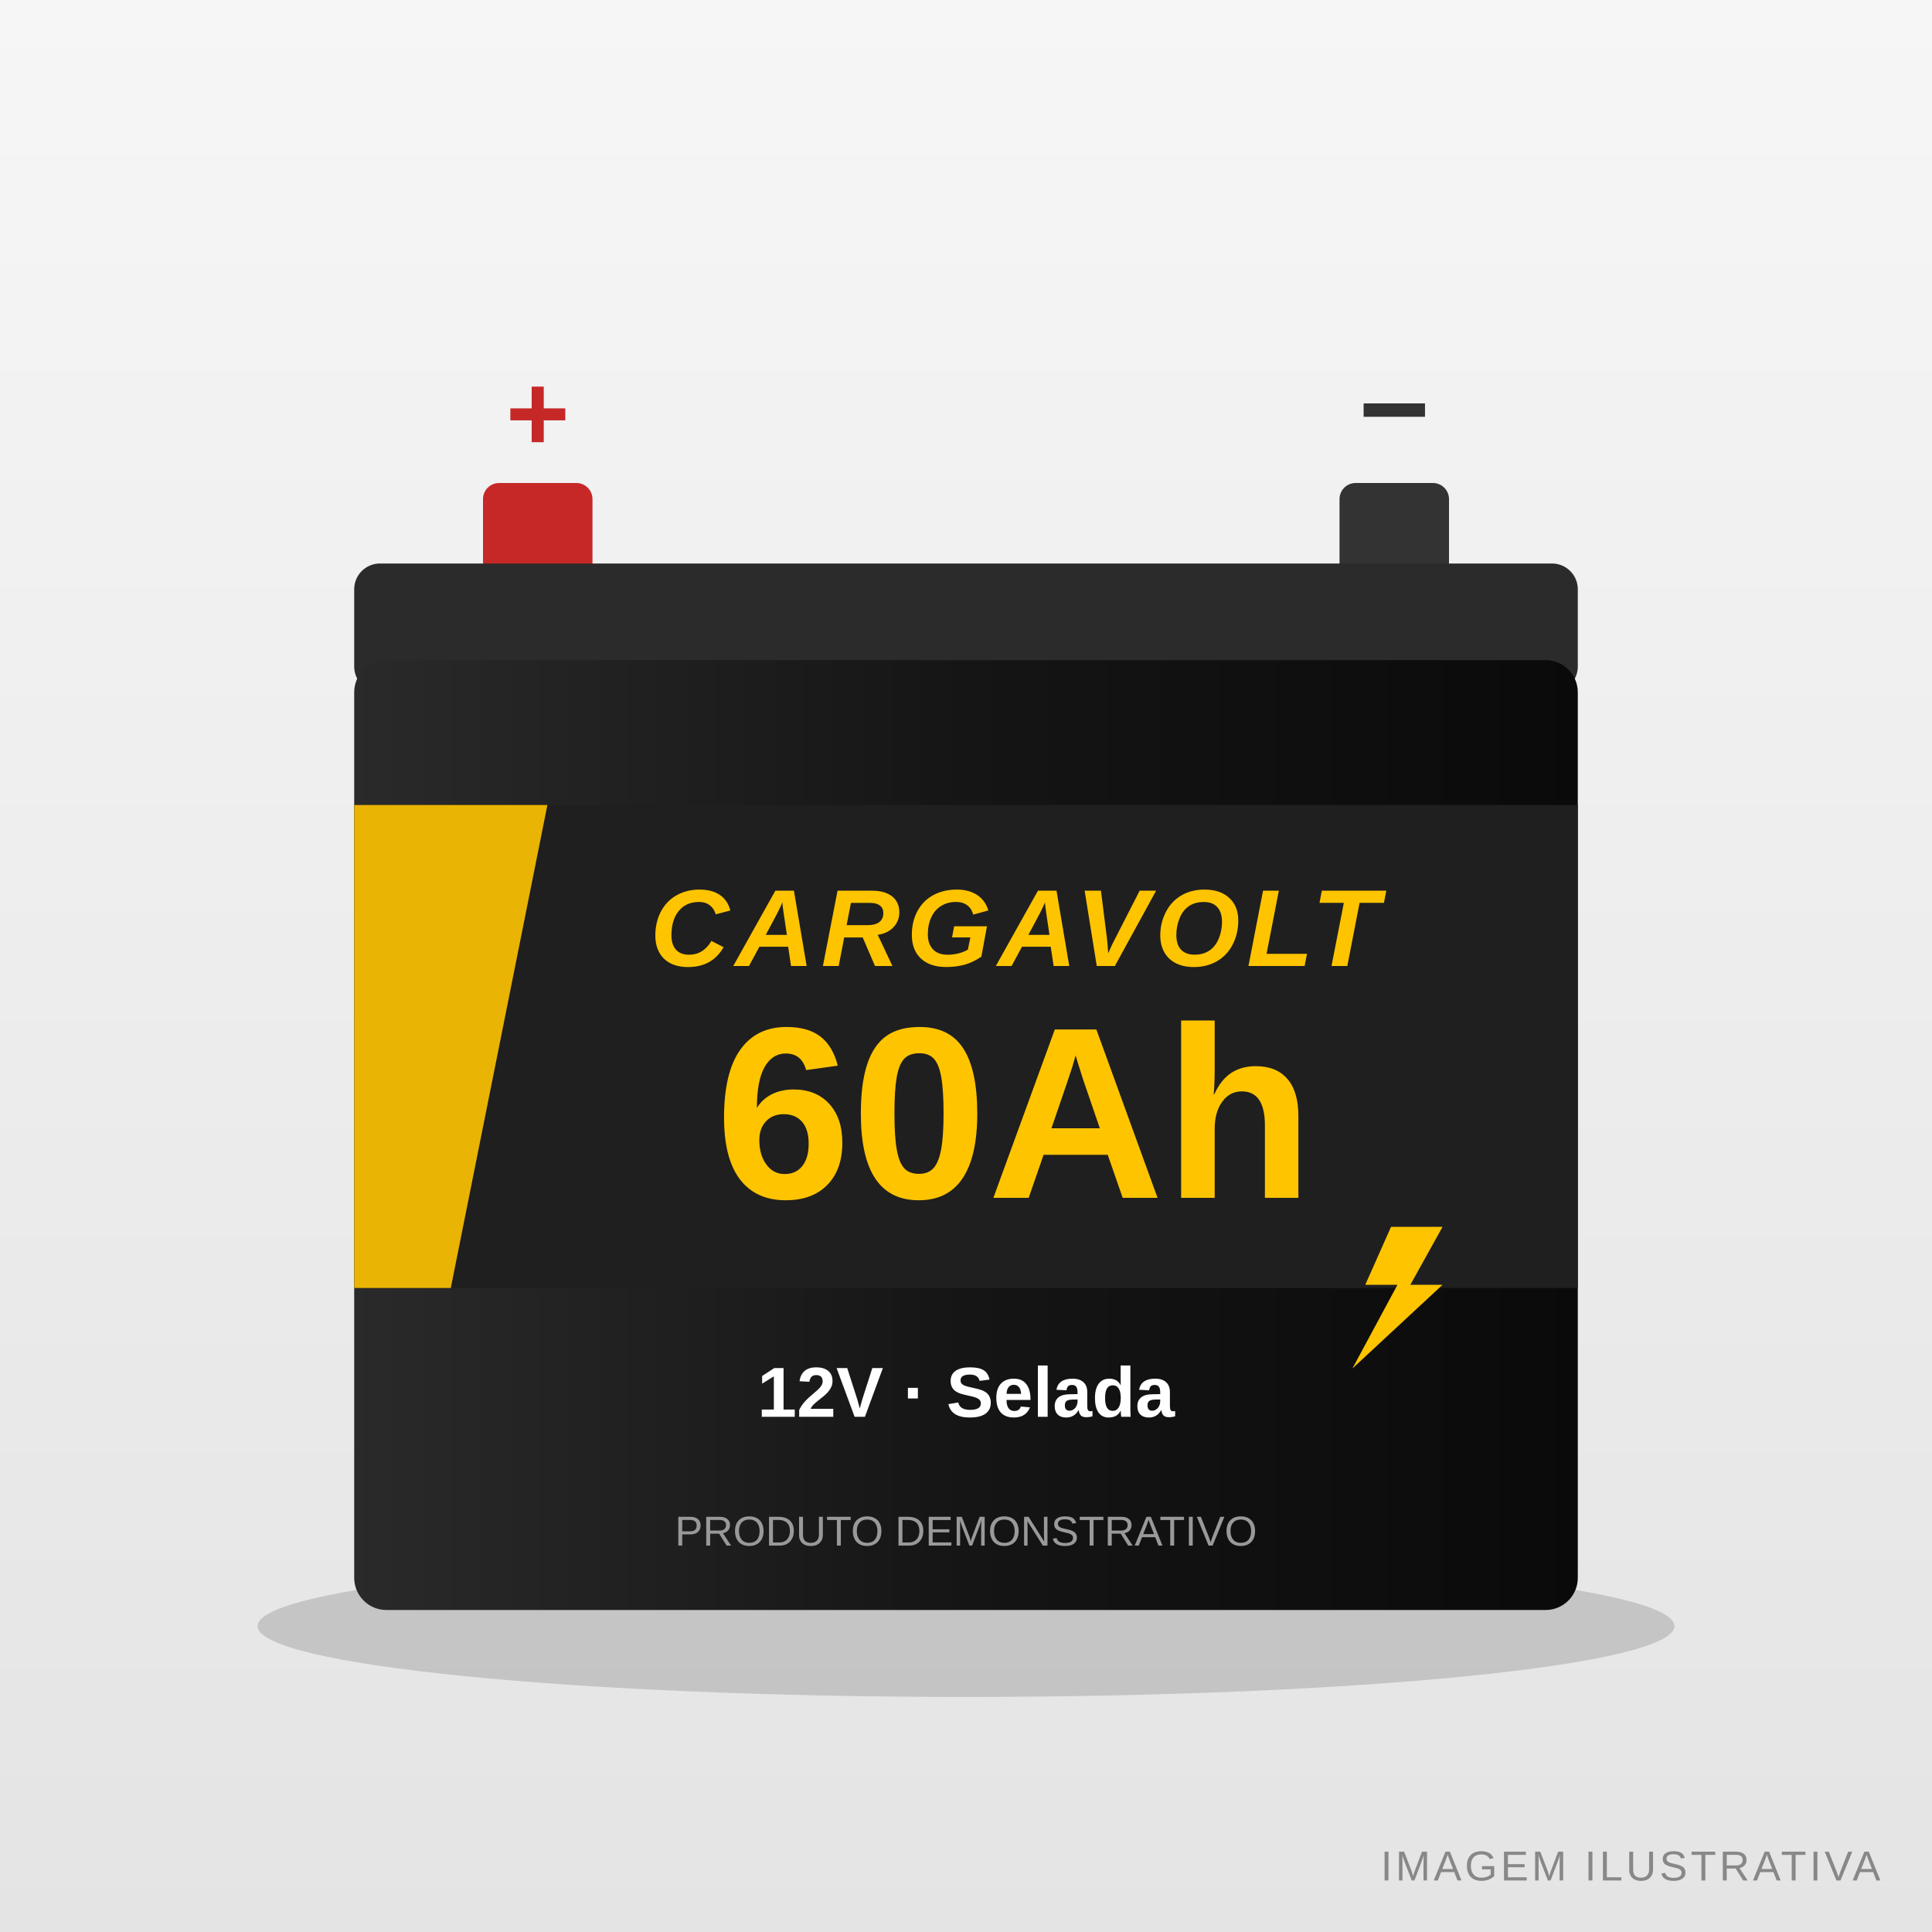
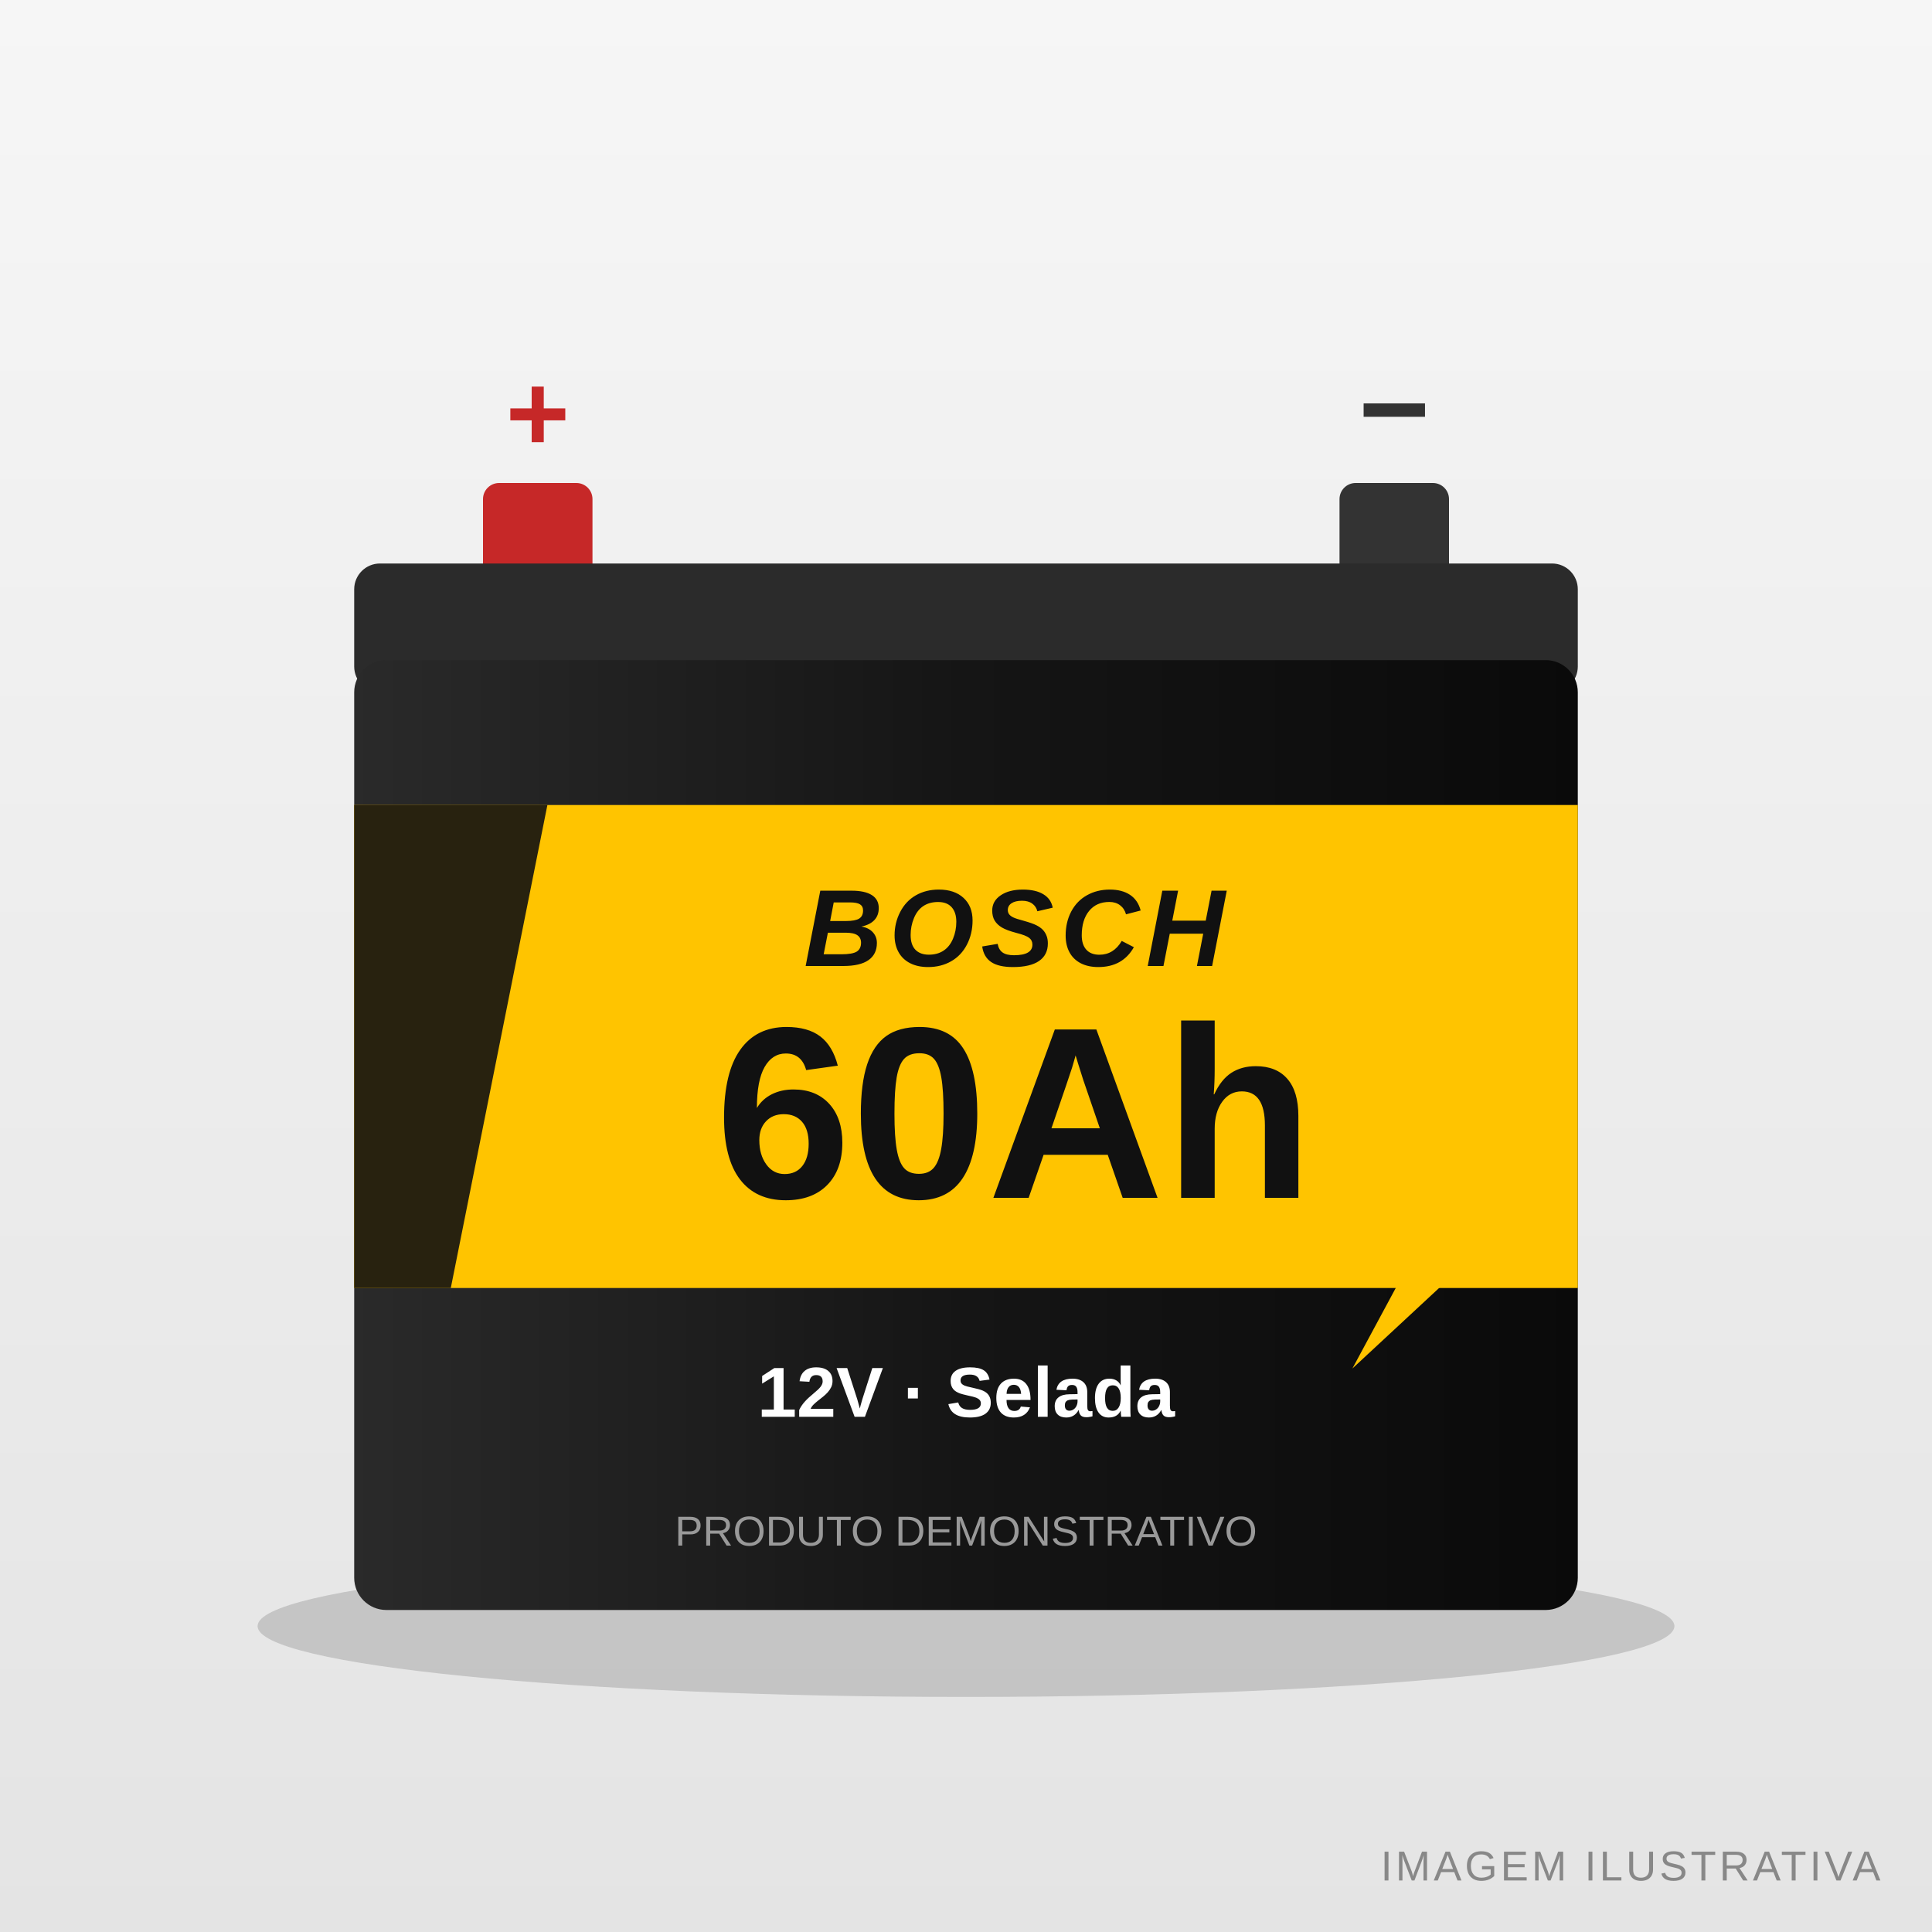
- <svg xmlns="http://www.w3.org/2000/svg" viewBox="0 0 600 600" role="img" aria-label="Ilustração de bateria Cargavolt 60Ah">
+ <svg xmlns="http://www.w3.org/2000/svg" viewBox="0 0 600 600" role="img" aria-label="Ilustração de bateria Bosch 60Ah">
  <defs>
    <linearGradient id="bg" x1="0" y1="0" x2="0" y2="1">
      <stop offset="0" stop-color="#f6f6f6" />
      <stop offset="1" stop-color="#e4e4e4" />
    </linearGradient>
    <linearGradient id="body" x1="0" y1="0" x2="1" y2="0">
      <stop offset="0" stop-color="#2a2a2a" />
      <stop offset=".5" stop-color="#151515" />
      <stop offset="1" stop-color="#0a0a0a" />
    </linearGradient>
  </defs>
  <rect width="600" height="600" fill="url(#bg)" />
  <ellipse cx="300" cy="505" rx="220" ry="22" fill="#000" opacity=".15" />
  <rect x="150" y="150" width="34" height="34" rx="5" fill="#c62828" />
  <rect x="416" y="150" width="34" height="34" rx="5" fill="#333" />
  <text x="167" y="140" font-family="Barlow, Arial, Helvetica, sans-serif" font-size="34" font-weight="700" fill="#c62828" text-anchor="middle">+</text>
  <text x="433" y="140" font-family="Barlow, Arial, Helvetica, sans-serif" font-size="38" font-weight="700" fill="#333" text-anchor="middle">−</text>
  <rect x="110" y="175" width="380" height="40" rx="8" fill="#2b2b2b" />
  <rect x="110" y="205" width="380" height="295" rx="10" fill="url(#body)" />
-   <rect x="110" y="250" width="380" height="150" fill="#1f1f1f" />
-   <path d="M110 250 h60 l-30 150 h-30z" fill="#FFC400" opacity=".9" />
-   <text x="315" y="300" font-family="Barlow, Arial, Helvetica, sans-serif" font-size="34" font-weight="800" font-style="italic" fill="#FFC400" text-anchor="middle" letter-spacing="2">CARGAVOLT</text>
-   <text x="315" y="372" font-family="Barlow, Arial, Helvetica, sans-serif" font-size="76" font-weight="800" fill="#FFC400" text-anchor="middle">60Ah</text>
+   <rect x="110" y="250" width="380" height="150" fill="#FFC400" />
+   <path d="M110 250 h60 l-30 150 h-30z" fill="#111111" opacity=".9" />
+   <text x="315" y="300" font-family="Barlow, Arial, Helvetica, sans-serif" font-size="34" font-weight="800" font-style="italic" fill="#111111" text-anchor="middle" letter-spacing="2">BOSCH</text>
+   <text x="315" y="372" font-family="Barlow, Arial, Helvetica, sans-serif" font-size="76" font-weight="800" fill="#111111" text-anchor="middle">60Ah</text>
  <text x="300" y="440" font-family="Barlow, Arial, Helvetica, sans-serif" font-size="22" font-weight="600" fill="#FFFFFF" text-anchor="middle">12V · Selada</text>
  <path d="M420 425 l14 -26 h-10 l8 -18 h16 l-10 18 h10 z" fill="#FFC400" />
  <text x="300" y="480" font-family="Barlow, Arial, Helvetica, sans-serif" font-size="13" fill="#999" text-anchor="middle">PRODUTO DEMONSTRATIVO</text>
  <text x="584" y="584" font-family="Barlow, Arial, Helvetica, sans-serif" font-size="13" fill="#888" text-anchor="end" letter-spacing="1">IMAGEM ILUSTRATIVA</text>
</svg>
